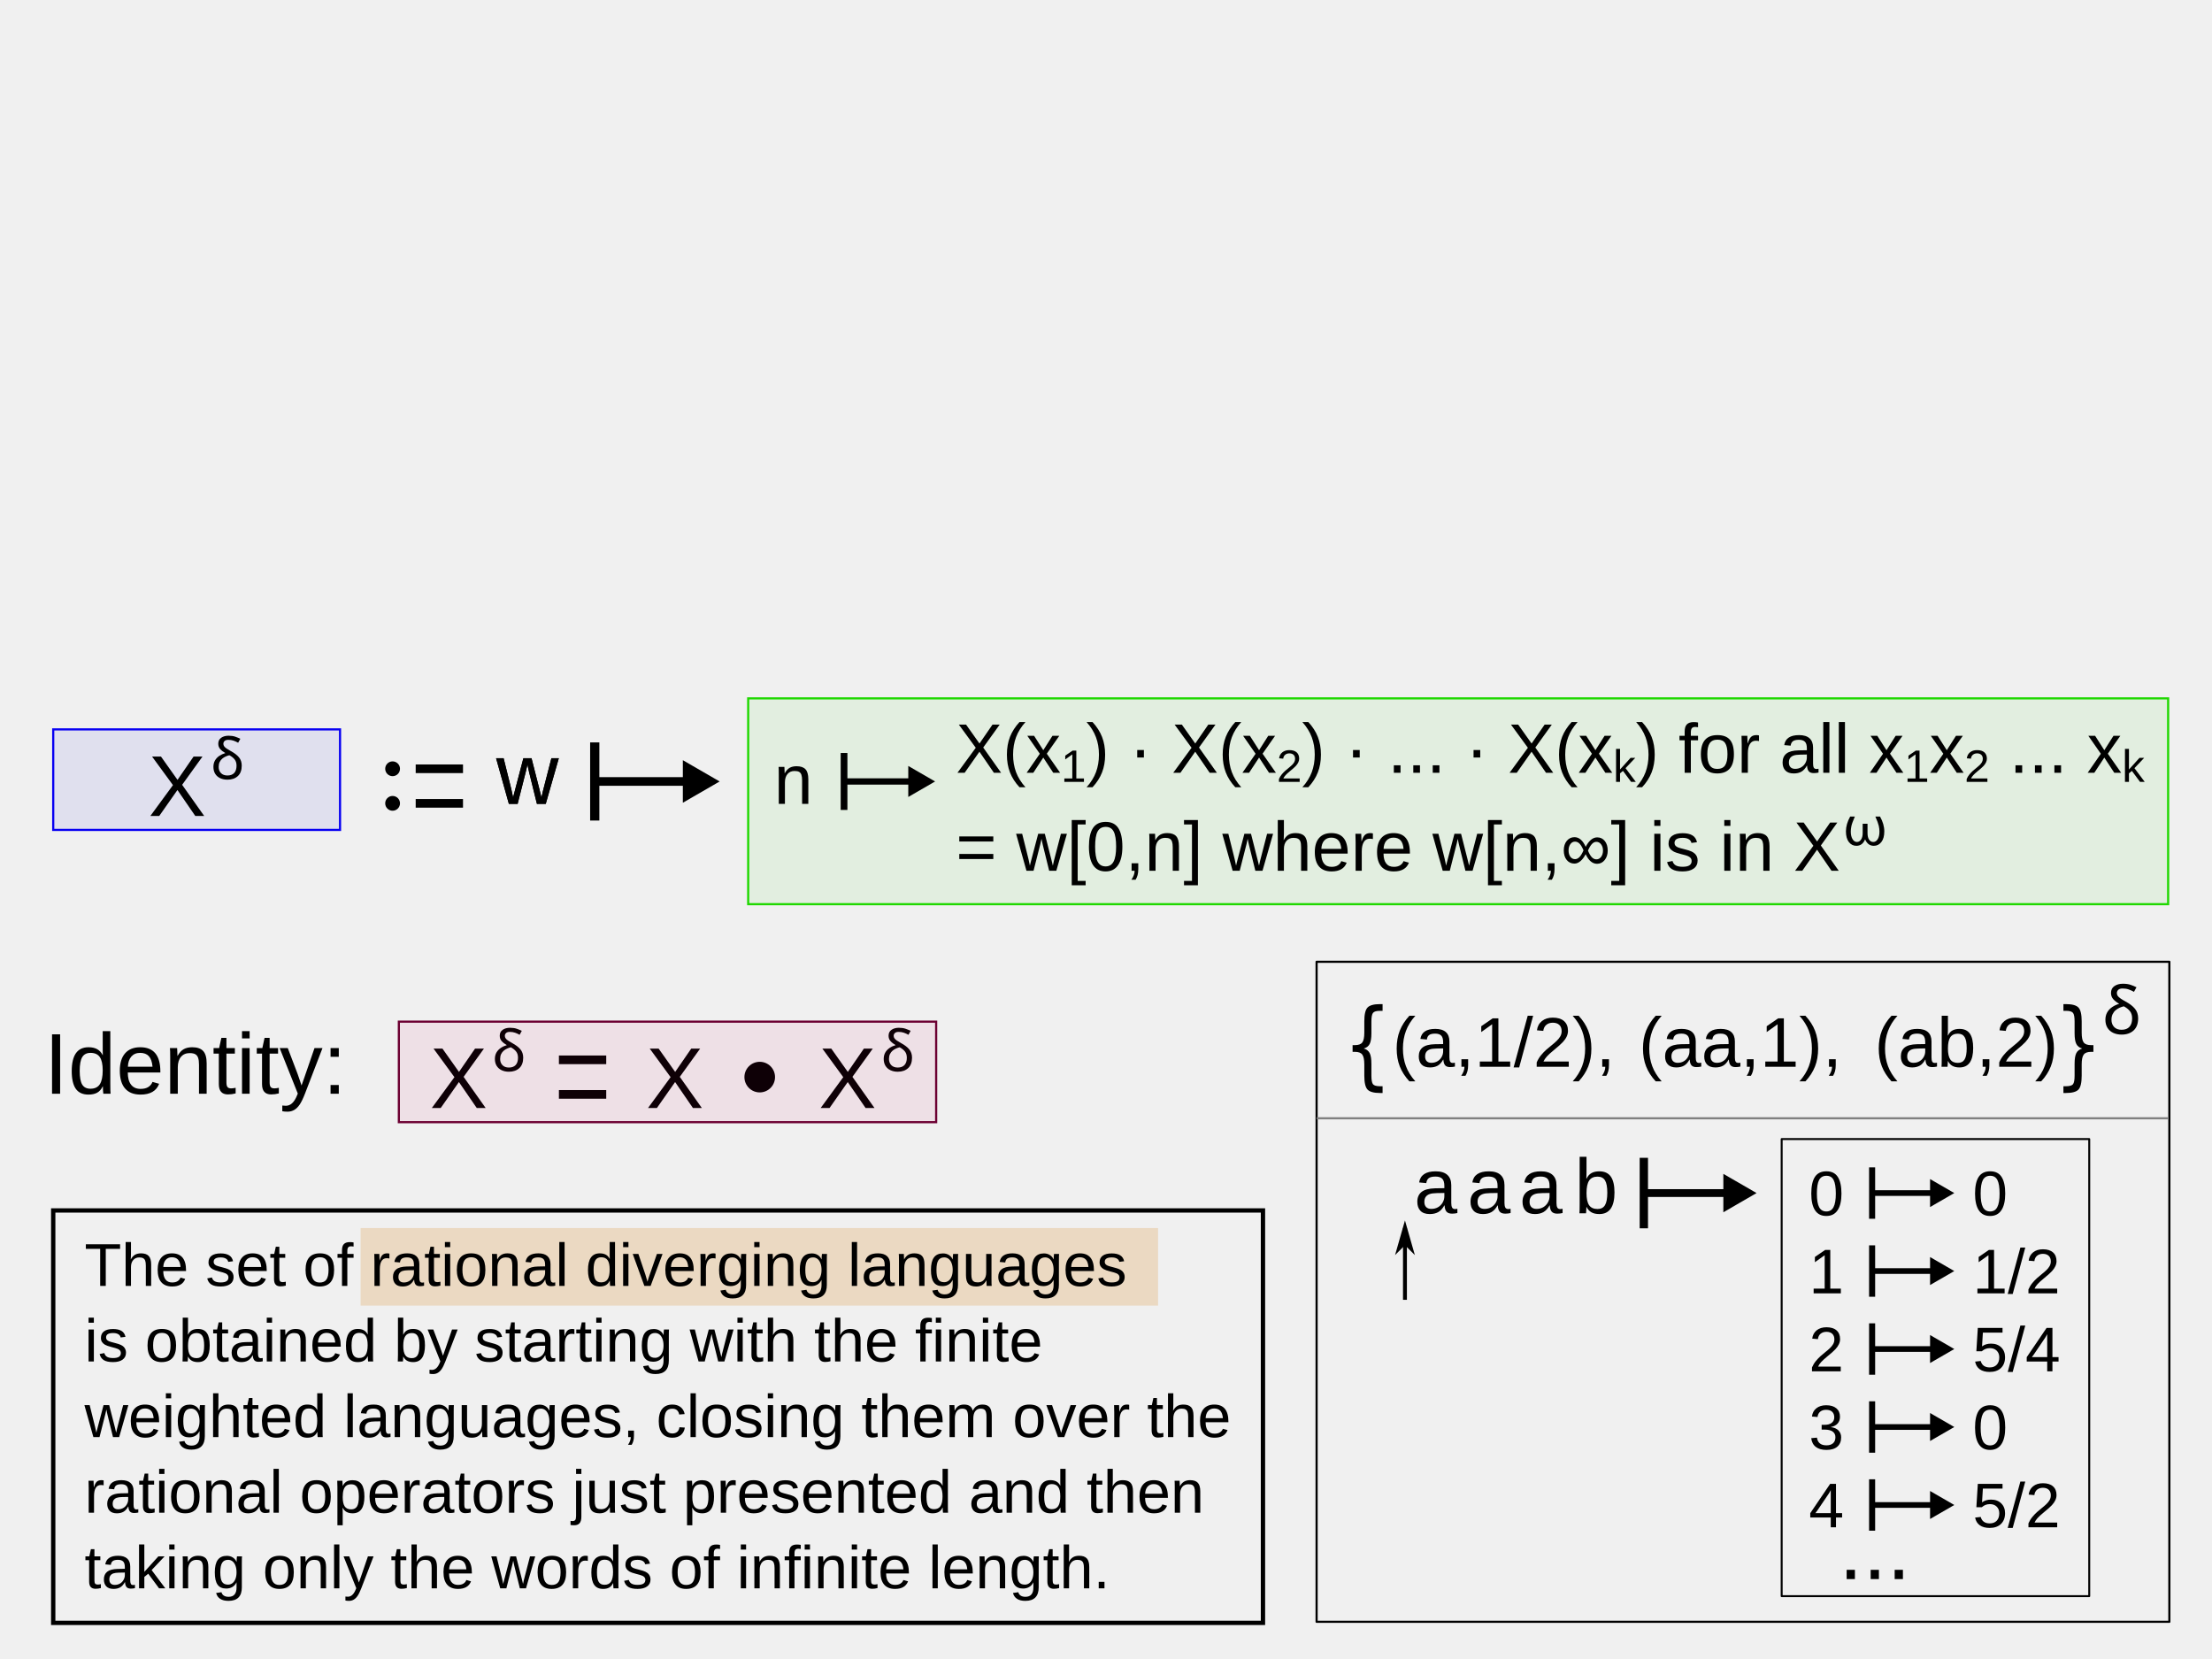
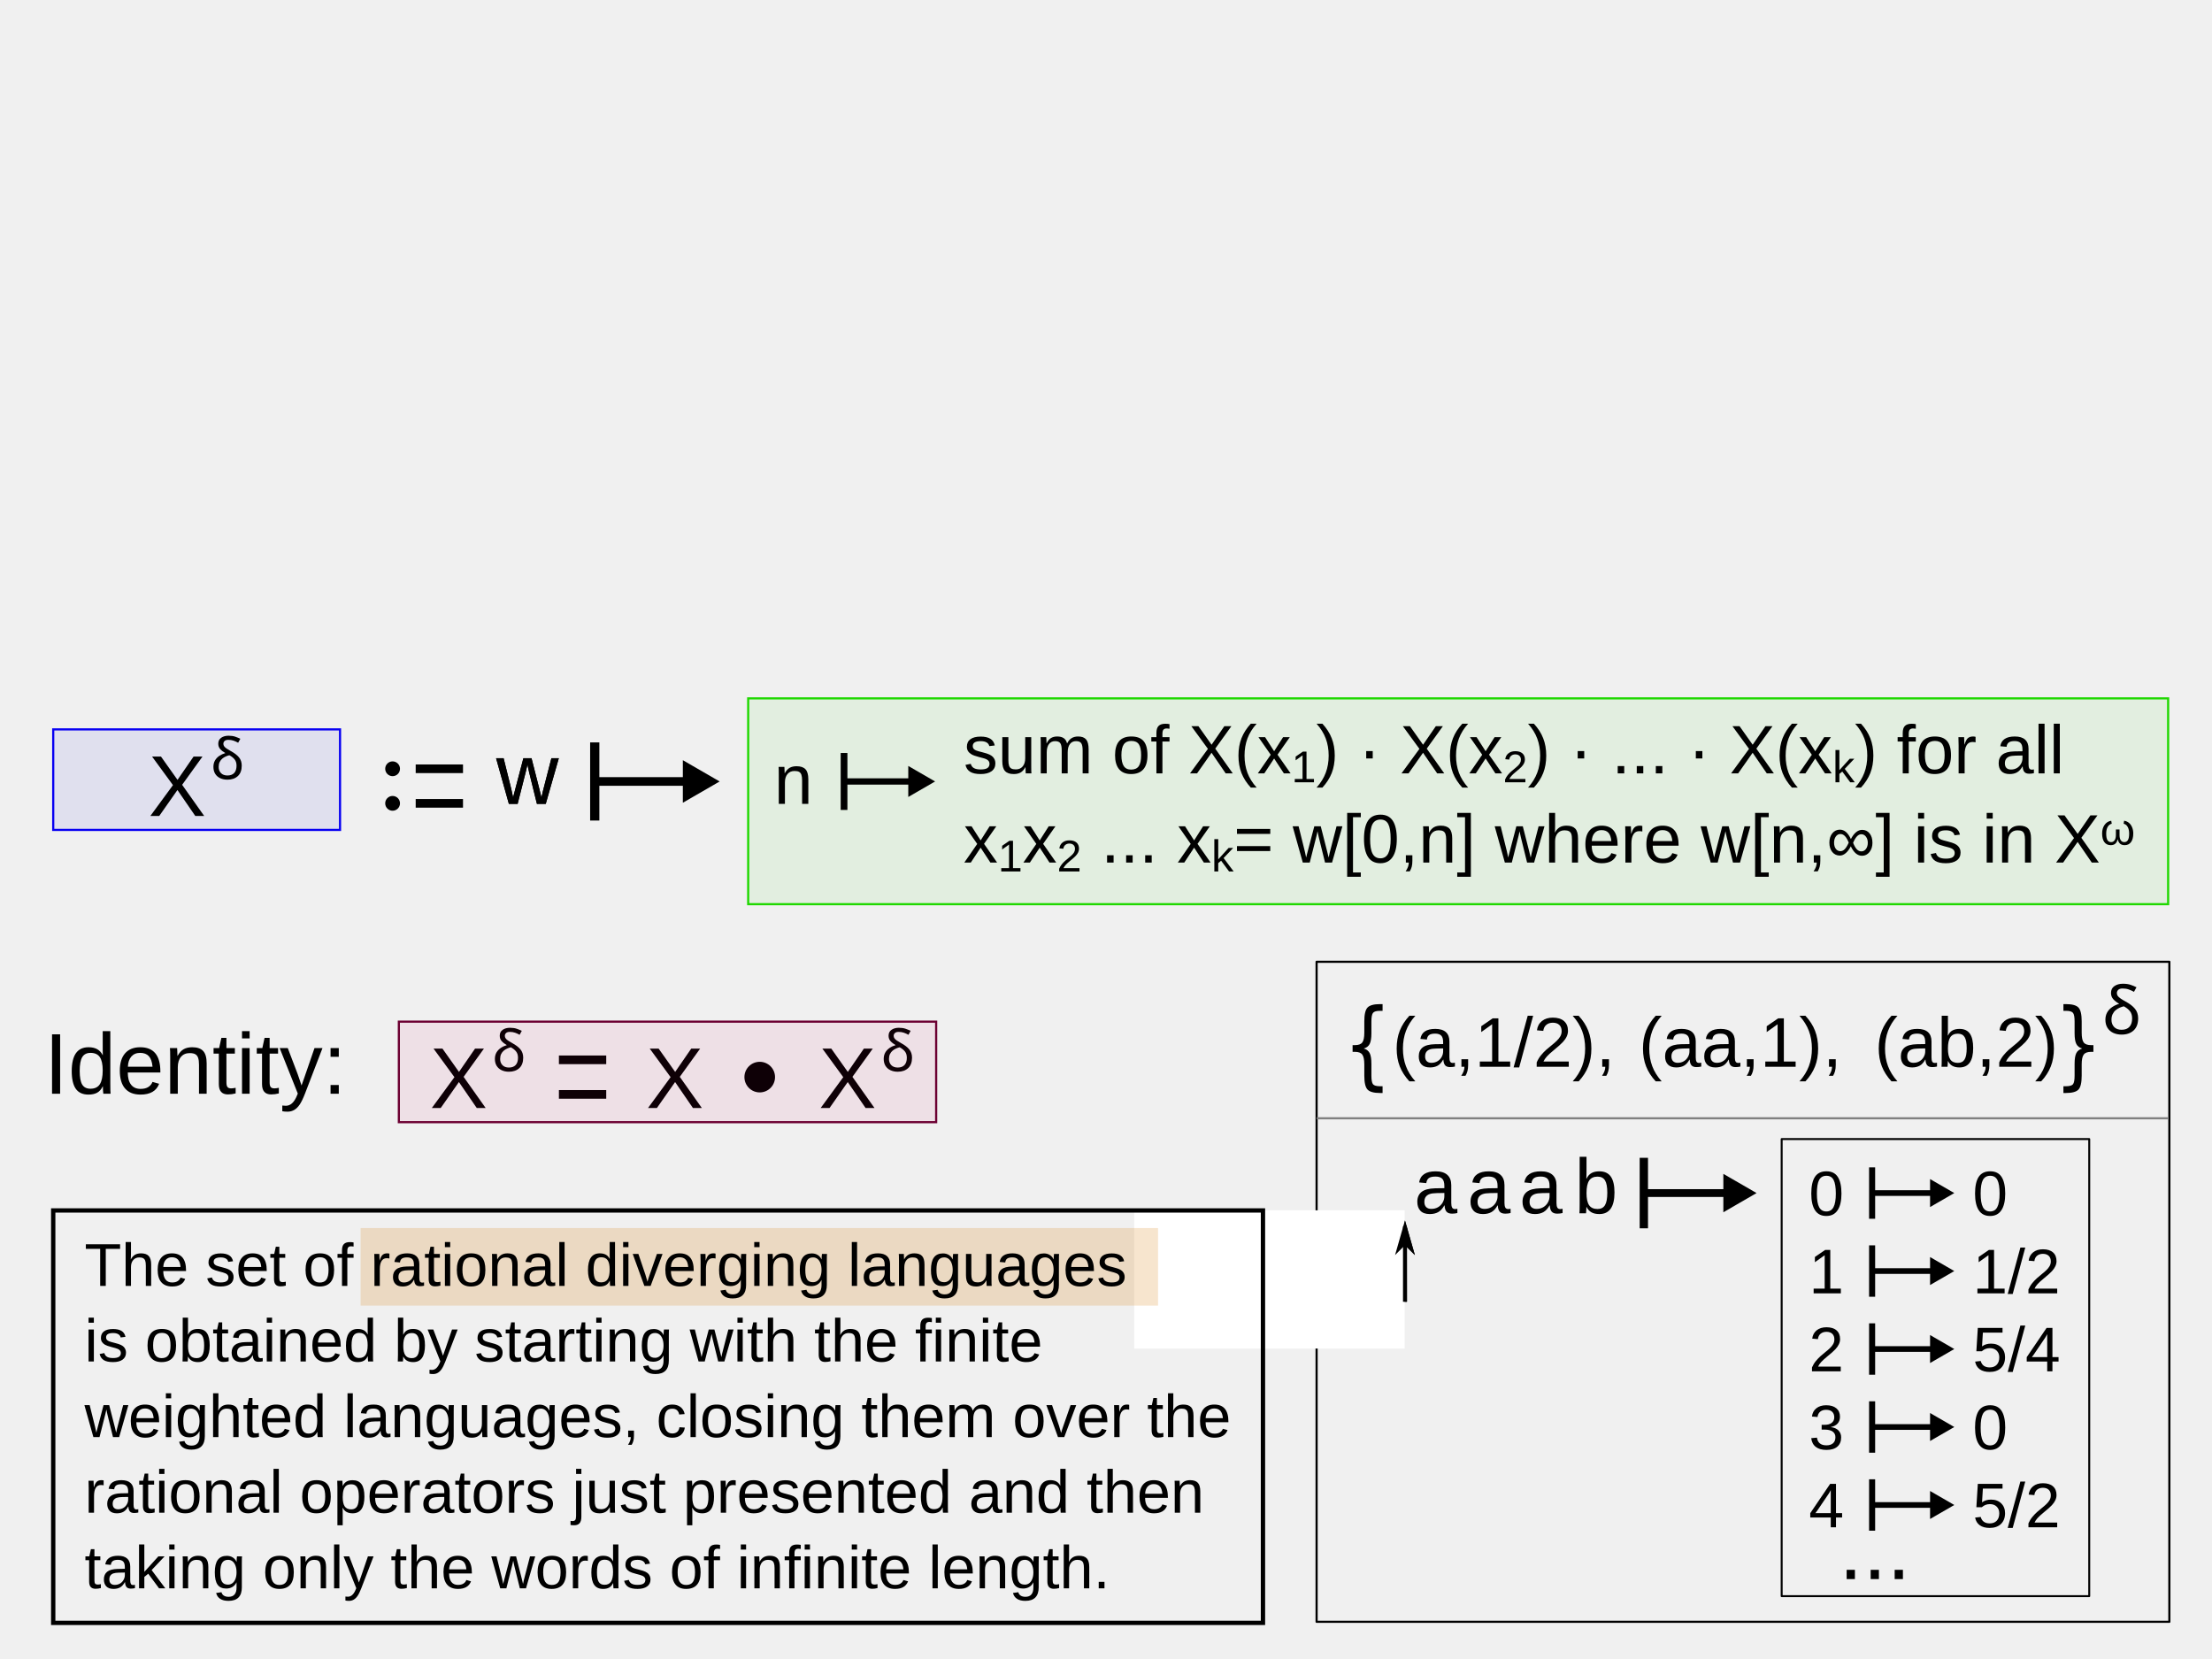
<svg xmlns="http://www.w3.org/2000/svg" height="768" width="1024" id="svg2" version="1.1">
  <defs id="defs26765">
    <marker orient="auto" refY="0.0" refX="0.0" id="Arrow1Mend" style="overflow:visible;">
      <path id="path6632" d="M 0.0,0.0 L 5.0,-5.0 L -12.5,0.0 L 5.0,5.0 L 0.0,0.0 z " style="fill-rule:evenodd;stroke:#000000;stroke-width:1.0pt;marker-start:none;" transform="scale(0.4) rotate(180) translate(10,0)" />
    </marker>
    <marker orient="auto" refY="0" refX="0" id="StopL" style="overflow:visible">
      <path id="path6008" d="M 0,5.65 0,-5.65" style="fill:none;stroke:#000000;stroke-width:1pt" transform="scale(0.8,0.8)" />
    </marker>
    <marker orient="auto" refY="0" refX="0" id="TriangleOutM" style="overflow:visible">
      <path id="path5984" d="m 5.77,0 -8.65,5 0,-10 8.65,5 z" style="fill-rule:evenodd;stroke:#000000;stroke-width:1pt;marker-start:none" transform="scale(0.4,0.4)" />
    </marker>
  </defs>
  <flowRoot xml:space="preserve" id="flowRoot5311" style="fill:black;stroke:none;stroke-opacity:1;stroke-width:1px;stroke-linejoin:miter;stroke-linecap:butt;fill-opacity:1;font-family:Arial;font-style:normal;font-weight:normal;font-size:40px;line-height:125%;letter-spacing:0px;word-spacing:0px;-inkscape-font-specification:Arial;font-stretch:normal;font-variant:normal;text-anchor:start;text-align:start;writing-mode:lr">
    <flowRegion id="flowRegion5313">
      <rect id="rect5315" width="1270.215" height="84.864" x="-125.926" y="570.898" />
    </flowRegion>
    <flowPara id="flowPara5317" />
  </flowRoot>
  <g id="diverging_rational_operations_definition_6">
    <rect style="fill:#0001d8;fill-opacity:0.067;stroke:#0800f2;stroke-opacity:1" id="rect15812" width="132.77" height="46.538" x="24.638" y="337.656" />
    <path style="fill:#000000;fill-opacity:1;stroke:none" id="path15814" d="m 251.169,325.889 a 3.422,3.422 0 1 1 -6.844,0 3.422,3.422 0 1 1 6.844,0 z" transform="translate(-66,30)" />
    <path transform="translate(-66,46)" d="m 251.169,325.889 a 3.422,3.422 0 1 1 -6.844,0 3.422,3.422 0 1 1 6.844,0 z" id="path15816" style="fill:#000000;fill-opacity:1;stroke:none" />
    <g transform="translate(6,64)" id="g15818">
      <path id="path15820" d="m 186.438,291.889 21.9,0" style="fill:none;stroke:#000000;stroke-width:4;stroke-linecap:butt;stroke-linejoin:miter;stroke-miterlimit:4;stroke-opacity:1;stroke-dasharray:none" />
      <path style="fill:none;stroke:#000000;stroke-width:4;stroke-linecap:butt;stroke-linejoin:miter;stroke-miterlimit:4;stroke-opacity:1;stroke-dasharray:none" d="m 186.438,307.889 21.9,0" id="path15822" />
    </g>
    <text xml:space="preserve" style="font-size:40px;font-style:normal;font-variant:normal;font-weight:normal;font-stretch:normal;text-align:start;line-height:125%;letter-spacing:0px;word-spacing:0px;writing-mode:lr-tb;text-anchor:start;fill:#000000;fill-opacity:1;stroke:none;font-family:Arial;-inkscape-font-specification:Arial" x="68.693" y="377.746" id="text15826">
      <tspan id="tspan15828" x="68.693" y="377.746">X</tspan>
    </text>
    <rect y="323.3" x="346.361" height="95.275" width="657.334" id="rect16050" style="fill:#1fd800;fill-opacity:0.067;stroke:#1fd800;stroke-opacity:1" />
-     <text xml:space="preserve" style="font-size:32.4px;font-style:normal;font-variant:normal;font-weight:normal;font-stretch:normal;text-align:start;line-height:140%;letter-spacing:0px;word-spacing:0px;writing-mode:lr-tb;text-anchor:start;fill:#000000;fill-opacity:1;stroke:none;font-family:Arial;-inkscape-font-specification:Arial" x="442.504" y="357.738" id="text16044">
-       <tspan id="tspan3596" x="442.504" y="357.738">X(x<tspan style="font-size:65.001%;baseline-shift:sub" id="tspan8614">1</tspan>) · X(x<tspan style="font-size:65.001%;baseline-shift:sub" id="tspan8616">2</tspan>) · ... · X(x<tspan style="font-size:65.001%;baseline-shift:sub" id="tspan8618">k</tspan>) for all x<tspan style="font-size:65.001%;baseline-shift:sub" id="tspan8608">1</tspan>x<tspan style="font-size:65.001%;baseline-shift:sub" id="tspan8610">2</tspan> ... x<tspan style="font-size:65.001%;baseline-shift:sub" id="tspan8612">k</tspan>
+     <text xml:space="preserve" style="font-size:31.755px;font-style:normal;font-variant:normal;font-weight:normal;font-stretch:normal;text-align:start;line-height:130%;letter-spacing:0px;word-spacing:0px;writing-mode:lr-tb;text-anchor:start;fill:#000000;fill-opacity:1;stroke:none;font-family:Arial;-inkscape-font-specification:Arial" x="446.054" y="358.019" id="text16044">
+       <tspan id="tspan3600" x="446.054" y="358.019">sum of X(x<tspan id="tspan3226" style="font-size:65%;baseline-shift:sub">1</tspan>) · X(x<tspan id="tspan3222" style="font-size:65%;baseline-shift:sub">2</tspan>) · ... · X(x<tspan id="tspan3218" style="font-size:65%;baseline-shift:sub">k</tspan>) for all</tspan>
+       <tspan x="446.054" y="399.301" id="tspan3131">x<tspan id="tspan3204" style="font-size:65.001%;baseline-shift:sub">1</tspan>x<tspan id="tspan3208" style="font-size:65.001%;baseline-shift:sub">2</tspan> ... x<tspan style="font-size:65.001%;font-style:normal;font-variant:normal;font-weight:normal;font-stretch:normal;text-align:start;line-height:130%;writing-mode:lr-tb;text-anchor:start;baseline-shift:sub;font-family:Arial;-inkscape-font-specification:Arial" id="tspan8612">k</tspan>= w[0,n] where w[n,∞] is in X<tspan id="tspan3214" style="font-size:65%;baseline-shift:super">ω</tspan>
      </tspan>
-       <tspan id="tspan3600" x="442.504" y="403.098">= w[0,n] where w[n,∞] is in X</tspan>
    </text>
-     <g transform="matrix(0.08862938,0,0,0.08862938,853.6394,357.0377)" id="g3606" style="font-size:12px;font-style:normal;font-weight:normal;fill:#000000;fill-opacity:1;stroke:#000000;stroke-width:1;stroke-linecap:square;stroke-linejoin:miter;stroke-miterlimit:10;stroke-opacity:1;stroke-dasharray:none;stroke-dashoffset:0;font-family:Dialog">
-       <g id="g3608">
-         <g id="g3610">
-           <path style="stroke:none" d="m 188.297,236.672 q 22.219,39.656 22.219,77.203 0,36.281 -15.398,55.898 -15.398,19.617 -39.305,19.617 -31.5,0 -45.562,-33.75 -13.922,33.75 -45.422,33.75 -24.188,0 -39.445,-19.758 Q 10.125,349.875 10.125,313.875 q 0,-37.547 22.078,-77.203 l 24.469,0 q -14.906,34.453 -18.07,49.992 -3.164,15.539 -3.164,28.055 0,24.328 9,39.516 9,15.188 23.203,15.188 12.938,0 21.445,-12.586 8.508,-12.586 8.508,-34.102 l 0,-48.656 25.312,0 0,48.656 q 0,22.359 8.156,34.523 8.156,12.164 21.797,12.164 14.203,0 23.273,-14.625 9.07,-14.625 9.07,-40.078 0,-13.781 -3.516,-29.672 -3.516,-15.891 -17.859,-48.375 l 24.469,0 z" id="path3612" />
-         </g>
-       </g>
-     </g>
    <text xml:space="preserve" style="font-size:32.4px;font-style:normal;font-variant:normal;font-weight:normal;font-stretch:normal;text-align:start;line-height:125%;letter-spacing:0px;word-spacing:0px;writing-mode:lr-tb;text-anchor:start;fill:#000000;fill-opacity:1;stroke:none;font-family:Arial;-inkscape-font-specification:Arial" x="358.273" y="372.147" id="text12226">
      <tspan x="358.273" y="372.147" id="tspan12228">n</tspan>
    </text>
    <text id="text12230" y="372.134" x="229.709" style="font-size:40px;font-style:normal;font-variant:normal;font-weight:normal;font-stretch:normal;text-align:start;line-height:125%;letter-spacing:0px;word-spacing:0px;writing-mode:lr-tb;text-anchor:start;fill:#000000;fill-opacity:1;stroke:none;font-family:Arial;-inkscape-font-specification:Arial" xml:space="preserve">
      <tspan y="372.134" x="229.709" id="tspan12232">w</tspan>
    </text>
    <path id="path12234" d="m 275.327,361.763 46.457,0" style="fill:none;stroke:#000000;stroke-width:4;stroke-linecap:butt;stroke-linejoin:miter;stroke-miterlimit:4;stroke-opacity:1;stroke-dasharray:none;marker-start:url(#StopL);marker-end:url(#TriangleOutM)" />
    <text xml:space="preserve" style="font-size:40px;font-style:normal;font-variant:normal;font-weight:normal;font-stretch:normal;text-align:start;line-height:125%;letter-spacing:0px;word-spacing:0px;writing-mode:lr-tb;text-anchor:start;fill:#000000;fill-opacity:1;stroke:none;font-family:Arial;-inkscape-font-specification:Arial" x="229.709" y="372.134" id="text12236">
      <tspan id="tspan12238" x="229.709" y="372.134">w</tspan>
    </text>
    <path style="fill:none;stroke:#000000;stroke-width:2.916;stroke-linecap:butt;stroke-linejoin:miter;stroke-miterlimit:4;stroke-opacity:1;stroke-dasharray:none;marker-start:url(#StopL);marker-end:url(#TriangleOutM)" d="m 390.737,361.763 33.867,0" id="path12242" />
    <text id="punch_line_s_operator" y="360.669" x="97.374" style="font-size:26.419px;font-style:normal;font-variant:normal;font-weight:normal;font-stretch:normal;text-align:start;line-height:125%;letter-spacing:0px;word-spacing:0px;writing-mode:lr-tb;text-anchor:start;fill:#000000;fill-opacity:1;stroke:none;font-family:Bangla MN;-inkscape-font-specification:Bangla MN" xml:space="preserve" class="punch_line_bottom_set">
      <tspan y="360.669" x="97.374" id="tspan16399">δ</tspan>
    </text>
  </g>
  <text xml:space="preserve" style="font-size:36.1px;font-style:normal;font-variant:normal;font-weight:normal;font-stretch:normal;text-align:start;line-height:125%;letter-spacing:0px;word-spacing:0px;writing-mode:lr-tb;text-anchor:start;fill:#000000;fill-opacity:1;stroke:none;font-family:Arial;-inkscape-font-specification:Arial" x="703.288" y="561.663" id="diverging_rational_operations_example_letter_3">
    <tspan id="tspan5727" x="703.288" y="561.663">a</tspan>
  </text>
  <text xml:space="preserve" style="font-size:36.1px;font-style:normal;font-variant:normal;font-weight:normal;font-stretch:normal;text-align:start;line-height:125%;letter-spacing:0px;word-spacing:0px;writing-mode:lr-tb;text-anchor:start;fill:#000000;fill-opacity:1;stroke:none;font-family:Arial;-inkscape-font-specification:Arial" x="654.586" y="561.663" id="diverging_rational_operations_example_letter_1">
    <tspan id="tspan5719" x="654.586" y="561.663">a</tspan>
  </text>
  <text xml:space="preserve" style="font-size:36.1px;font-style:normal;font-variant:normal;font-weight:normal;font-stretch:normal;text-align:start;line-height:125%;letter-spacing:0px;word-spacing:0px;writing-mode:lr-tb;text-anchor:start;fill:#000000;fill-opacity:1;stroke:none;font-family:Arial;-inkscape-font-specification:Arial" x="679.215" y="561.663" id="diverging_rational_operations_example_letter_2">
    <tspan id="tspan5723" x="679.215" y="561.663">a</tspan>
  </text>
  <text xml:space="preserve" style="font-size:36.1px;font-style:normal;font-variant:normal;font-weight:normal;font-stretch:normal;text-align:start;line-height:125%;letter-spacing:0px;word-spacing:0px;writing-mode:lr-tb;text-anchor:start;fill:#000000;fill-opacity:1;stroke:none;font-family:Arial;-inkscape-font-specification:Arial" x="728.833" y="561.663" id="diverging_rational_operations_example_letter_4">
    <tspan id="tspan5731" x="728.833" y="561.663">b</tspan>
  </text>
  <path id="diverging_rational_operations_example_letter_mapsto" d="m 760.983,552.303 41.928,0" style="fill:none;stroke:#000000;stroke-width:3.61;stroke-linecap:butt;stroke-linejoin:miter;stroke-miterlimit:4;stroke-opacity:1;stroke-dasharray:none;marker-start:url(#StopL);marker-end:url(#TriangleOutM)" />
-   <path style="fill:none;stroke:#000000;stroke-width:1.805;stroke-linecap:butt;stroke-linejoin:miter;stroke-miterlimit:4;stroke-opacity:1;stroke-dasharray:none;marker-end:url(#Arrow1Mend)" d="m 650.397,601.724 0,-33.193" id="diverging_rational_operations_example_letter_pointer" />
  <g id="diverging_rational_operations_example_output_0_mapsto">
    <text id="text7088" y="562.633" x="837.357" style="font-size:29.241px;font-style:normal;font-variant:normal;font-weight:normal;font-stretch:normal;text-align:start;line-height:125%;letter-spacing:0px;word-spacing:0px;writing-mode:lr-tb;text-anchor:start;fill:#000000;fill-opacity:1;stroke:none;font-family:Arial;-inkscape-font-specification:Arial" xml:space="preserve">
      <tspan id="tspan7090" y="562.633" x="837.357">0</tspan>
    </text>
    <path id="path7092" d="m 866.656,552.303 30.565,0" style="fill:none;stroke:#000000;stroke-width:2.632;stroke-linecap:butt;stroke-linejoin:miter;stroke-miterlimit:4;stroke-opacity:1;stroke-dasharray:none;marker-start:url(#StopL);marker-end:url(#TriangleOutM)" />
  </g>
  <rect style="fill:none;stroke:#000000;stroke-width:0.902;stroke-linecap:butt;stroke-linejoin:round;stroke-miterlimit:4;stroke-opacity:1;stroke-dasharray:none;stroke-dashoffset:0" id="diverging_rational_operations_example_output_box" width="142.38" height="211.591" x="824.787" y="527.31" />
  <text id="diverging_rational_operations_example_output_0_mapsto_0" y="562.633" x="913.167" style="font-size:29.241px;font-style:normal;font-variant:normal;font-weight:normal;font-stretch:normal;text-align:start;line-height:125%;letter-spacing:0px;word-spacing:0px;writing-mode:lr-tb;text-anchor:start;fill:#000000;fill-opacity:1;stroke:none;font-family:Arial;-inkscape-font-specification:Arial" xml:space="preserve">
    <tspan id="tspan7104" y="562.633" x="913.167">0</tspan>
  </text>
  <g id="diverging_rational_operations_example_output_1_mapsto">
    <text xml:space="preserve" style="font-size:29.241px;font-style:normal;font-variant:normal;font-weight:normal;font-stretch:normal;text-align:start;line-height:125%;letter-spacing:0px;word-spacing:0px;writing-mode:lr-tb;text-anchor:start;fill:#000000;fill-opacity:1;stroke:none;font-family:Arial;-inkscape-font-specification:Arial" x="837.357" y="598.733" id="text7106">
      <tspan x="837.357" y="598.733" id="tspan7108">1</tspan>
    </text>
    <path style="fill:none;stroke:#000000;stroke-width:2.632;stroke-linecap:butt;stroke-linejoin:miter;stroke-miterlimit:4;stroke-opacity:1;stroke-dasharray:none;marker-start:url(#StopL);marker-end:url(#TriangleOutM)" d="m 866.656,588.403 30.565,0" id="path7110" />
  </g>
  <text xml:space="preserve" style="font-size:29.241px;font-style:normal;font-variant:normal;font-weight:normal;font-stretch:normal;text-align:start;line-height:125%;letter-spacing:0px;word-spacing:0px;writing-mode:lr-tb;text-anchor:start;fill:#000000;fill-opacity:1;stroke:none;font-family:Arial;-inkscape-font-specification:Arial" x="913.167" y="598.733" id="diverging_rational_operations_example_output_1_mapsto_1_2">
    <tspan x="913.167" y="598.733" id="tspan7114">1/2</tspan>
  </text>
  <g id="diverging_rational_operations_example_output_2_mapsto">
    <text id="text7116" y="634.833" x="837.357" style="font-size:29.241px;font-style:normal;font-variant:normal;font-weight:normal;font-stretch:normal;text-align:start;line-height:125%;letter-spacing:0px;word-spacing:0px;writing-mode:lr-tb;text-anchor:start;fill:#000000;fill-opacity:1;stroke:none;font-family:Arial;-inkscape-font-specification:Arial" xml:space="preserve">
      <tspan id="tspan7118" y="634.833" x="837.357">2</tspan>
    </text>
    <path id="path7120" d="m 866.656,624.503 30.565,0" style="fill:none;stroke:#000000;stroke-width:2.632;stroke-linecap:butt;stroke-linejoin:miter;stroke-miterlimit:4;stroke-opacity:1;stroke-dasharray:none;marker-start:url(#StopL);marker-end:url(#TriangleOutM)" />
  </g>
  <text id="diverging_rational_operations_example_output_2_mapsto_5_4" y="634.833" x="913.167" style="font-size:29.241px;font-style:normal;font-variant:normal;font-weight:normal;font-stretch:normal;text-align:start;line-height:125%;letter-spacing:0px;word-spacing:0px;writing-mode:lr-tb;text-anchor:start;fill:#000000;fill-opacity:1;stroke:none;font-family:Arial;-inkscape-font-specification:Arial" xml:space="preserve">
    <tspan id="tspan7124" y="634.833" x="913.167">5/4</tspan>
  </text>
  <g id="diverging_rational_operations_example_output_3_mapsto">
    <text xml:space="preserve" style="font-size:29.241px;font-style:normal;font-variant:normal;font-weight:normal;font-stretch:normal;text-align:start;line-height:125%;letter-spacing:0px;word-spacing:0px;writing-mode:lr-tb;text-anchor:start;fill:#000000;fill-opacity:1;stroke:none;font-family:Arial;-inkscape-font-specification:Arial" x="837.357" y="670.933" id="text7126">
      <tspan x="837.357" y="670.933" id="tspan7128">3</tspan>
    </text>
    <path style="fill:none;stroke:#000000;stroke-width:2.632;stroke-linecap:butt;stroke-linejoin:miter;stroke-miterlimit:4;stroke-opacity:1;stroke-dasharray:none;marker-start:url(#StopL);marker-end:url(#TriangleOutM)" d="m 866.656,660.603 30.565,0" id="path7130" />
  </g>
  <text xml:space="preserve" style="font-size:29.241px;font-style:normal;font-variant:normal;font-weight:normal;font-stretch:normal;text-align:start;line-height:125%;letter-spacing:0px;word-spacing:0px;writing-mode:lr-tb;text-anchor:start;fill:#000000;fill-opacity:1;stroke:none;font-family:Arial;-inkscape-font-specification:Arial" x="913.167" y="670.933" id="diverging_rational_operations_example_output_3_mapsto_0">
    <tspan x="913.167" y="670.933" id="tspan7134">0</tspan>
  </text>
  <g id="diverging_rational_operations_example_output_4_mapsto">
    <text id="text7136" y="707.033" x="837.357" style="font-size:29.241px;font-style:normal;font-variant:normal;font-weight:normal;font-stretch:normal;text-align:start;line-height:125%;letter-spacing:0px;word-spacing:0px;writing-mode:lr-tb;text-anchor:start;fill:#000000;fill-opacity:1;stroke:none;font-family:Arial;-inkscape-font-specification:Arial" xml:space="preserve">
      <tspan id="tspan7138" y="707.033" x="837.357">4</tspan>
    </text>
    <path id="path7140" d="m 866.656,696.703 30.565,0" style="fill:none;stroke:#000000;stroke-width:2.632;stroke-linecap:butt;stroke-linejoin:miter;stroke-miterlimit:4;stroke-opacity:1;stroke-dasharray:none;marker-start:url(#StopL);marker-end:url(#TriangleOutM)" />
  </g>
  <text id="diverging_rational_operations_example_output_4_mapsto_5_2" y="707.033" x="913.167" style="font-size:29.241px;font-style:normal;font-variant:normal;font-weight:normal;font-stretch:normal;text-align:start;line-height:125%;letter-spacing:0px;word-spacing:0px;writing-mode:lr-tb;text-anchor:start;fill:#000000;fill-opacity:1;stroke:none;font-family:Arial;-inkscape-font-specification:Arial" xml:space="preserve">
    <tspan id="tspan7144" y="707.033" x="913.167">5/2</tspan>
  </text>
  <text xml:space="preserve" style="font-size:32.58px;font-style:normal;font-variant:normal;font-weight:normal;font-stretch:normal;text-align:start;line-height:125%;letter-spacing:0px;word-spacing:0px;writing-mode:lr-tb;text-anchor:start;fill:#000000;fill-opacity:1;stroke:none;font-family:Arial;-inkscape-font-specification:Arial" x="644.549" y="493.839" id="diverging_rational_operations_example_input_1">
    <tspan id="tspan5687" x="644.549" y="493.839">(a,1/2),</tspan>
  </text>
  <text id="diverging_rational_operations_example_input_2" y="493.839" x="758.58" style="font-size:32.58px;font-style:normal;font-variant:normal;font-weight:normal;font-stretch:normal;text-align:start;line-height:125%;letter-spacing:0px;word-spacing:0px;writing-mode:lr-tb;text-anchor:start;fill:#000000;fill-opacity:1;stroke:none;font-family:Arial;-inkscape-font-specification:Arial" xml:space="preserve">
    <tspan y="493.839" x="758.58" id="tspan5691">(aa,1),</tspan>
  </text>
  <text xml:space="preserve" style="font-size:32.58px;font-style:normal;font-variant:normal;font-weight:normal;font-stretch:normal;text-align:start;line-height:125%;letter-spacing:0px;word-spacing:0px;writing-mode:lr-tb;text-anchor:start;fill:#000000;fill-opacity:1;stroke:none;font-family:Arial;-inkscape-font-specification:Arial" x="867.724" y="493.839" id="diverging_rational_operations_example_input_3">
    <tspan id="tspan5695" x="867.724" y="493.839">(ab,2)</tspan>
  </text>
-   <g id="diverging_rational_language_definition">
-     <rect y="568.499" x="166.929" height="35.907" width="369.171" id="rect5329" style="fill:#d87a00;fill-opacity:0.192;stroke:none" />
-     <text id="text5305" y="595.272" x="39.122" style="font-size:28px;font-style:normal;font-variant:normal;font-weight:normal;font-stretch:normal;text-align:start;line-height:125%;letter-spacing:0px;word-spacing:0px;writing-mode:lr-tb;text-anchor:start;fill:#000000;fill-opacity:1;stroke:none;font-family:Arial;-inkscape-font-specification:Arial" xml:space="preserve">
-       <tspan id="tspan5327" y="595.272" x="39.122">The set of rational diverging languages</tspan>
-       <tspan y="630.272" x="39.122" id="tspan7930">is obtained by starting with the finite</tspan>
-       <tspan y="665.272" x="39.122" id="tspan7932">weighted languages, closing them over the</tspan>
-       <tspan y="700.272" x="39.122" id="tspan8458">rational operators just presented and then</tspan>
-       <tspan y="735.272" x="39.122" id="tspan8460">taking only the words of infinite length.</tspan>
-       <tspan y="770.272" x="39.122" id="tspan7926" />
-     </text>
-     <rect y="560.352" x="24.638" height="190.919" width="560.029" id="rect6384" style="fill:none;stroke:#000000;stroke-width:2;stroke-miterlimit:4;stroke-opacity:1;stroke-dasharray:none" />
-   </g>
  <g id="diverging_rational_operations_identity">
    <g transform="translate(-40,19.29617)" id="g7305">
      <text xml:space="preserve" style="font-size:40px;font-style:normal;font-variant:normal;font-weight:normal;font-stretch:normal;text-align:start;line-height:125%;letter-spacing:0px;word-spacing:0px;writing-mode:lr-tb;text-anchor:start;fill:#000000;fill-opacity:1;stroke:none;font-family:Arial;-inkscape-font-specification:Arial" x="238.994" y="493.645" id="text7254">
        <tspan id="tspan7256" x="238.994" y="493.645">X</tspan>
      </text>
      <text id="text7258" y="476.569" x="267.675" style="font-size:26.419px;font-style:normal;font-variant:normal;font-weight:normal;font-stretch:normal;text-align:start;line-height:125%;letter-spacing:0px;word-spacing:0px;writing-mode:lr-tb;text-anchor:start;fill:#000000;fill-opacity:1;stroke:none;font-family:Bangla MN;-inkscape-font-specification:Bangla MN" xml:space="preserve" class="punch_line_bottom_set">
        <tspan y="476.569" x="267.675" id="tspan7260">δ</tspan>
      </text>
      <text id="text7262" y="493.645" x="339.072" style="font-size:40px;font-style:normal;font-variant:normal;font-weight:normal;font-stretch:normal;text-align:start;line-height:125%;letter-spacing:0px;word-spacing:0px;writing-mode:lr-tb;text-anchor:start;fill:#000000;fill-opacity:1;stroke:none;font-family:Arial;-inkscape-font-specification:Arial" xml:space="preserve">
        <tspan y="493.645" x="339.072" id="tspan7264">X</tspan>
      </text>
      <path transform="matrix(1.331,0,0,1.331,267.3865,-135.1556)" d="m 98.722,461.671 c 0,2.94 -2.383,5.323 -5.323,5.323 -2.94,0 -5.323,-2.383 -5.323,-5.323 0,-2.94 2.383,-5.323 5.323,-5.323 2.94,0 5.323,2.383 5.323,5.323 z" id="path7268" style="fill:#000000;fill-opacity:1;stroke:none" />
      <g transform="translate(112.3015,179.4401)" id="g7270">
        <path id="path7272" d="m 186.438,291.889 21.9,0" style="fill:none;stroke:#000000;stroke-width:4;stroke-linecap:butt;stroke-linejoin:miter;stroke-miterlimit:4;stroke-opacity:1;stroke-dasharray:none" />
        <path style="fill:none;stroke:#000000;stroke-width:4;stroke-linecap:butt;stroke-linejoin:miter;stroke-miterlimit:4;stroke-opacity:1;stroke-dasharray:none" d="m 186.438,307.889 21.9,0" id="path7274" />
      </g>
      <text id="text7276" y="493.645" x="418.994" style="font-size:40px;font-style:normal;font-variant:normal;font-weight:normal;font-stretch:normal;text-align:start;line-height:125%;letter-spacing:0px;word-spacing:0px;writing-mode:lr-tb;text-anchor:start;fill:#000000;fill-opacity:1;stroke:none;font-family:Arial;-inkscape-font-specification:Arial" xml:space="preserve">
        <tspan y="493.645" x="418.994" id="tspan7278">X</tspan>
      </text>
      <text class="punch_line_bottom_set" xml:space="preserve" style="font-size:26.419px;font-style:normal;font-variant:normal;font-weight:normal;font-stretch:normal;text-align:start;line-height:125%;letter-spacing:0px;word-spacing:0px;writing-mode:lr-tb;text-anchor:start;fill:#000000;fill-opacity:1;stroke:none;font-family:Bangla MN;-inkscape-font-specification:Bangla MN" x="447.675" y="476.569" id="text7280">
        <tspan id="tspan7282" x="447.675" y="476.569">δ</tspan>
      </text>
      <rect style="fill:#d80064;fill-opacity:0.067;stroke:#6c0032;stroke-width:1;stroke-miterlimit:4;stroke-opacity:1;stroke-dasharray:none" id="rect7286" width="248.736" height="46.538" x="224.638" y="453.656" />
    </g>
    <text id="text7301" y="506.329" x="20.407" style="font-size:40px;font-style:normal;font-variant:normal;font-weight:normal;font-stretch:normal;text-align:start;line-height:125%;letter-spacing:0px;word-spacing:0px;writing-mode:lr-tb;text-anchor:start;fill:#000000;fill-opacity:1;stroke:none;font-family:Arial;-inkscape-font-specification:Arial" xml:space="preserve">
      <tspan y="506.329" x="20.407" id="tspan7303">Identity:</tspan>
    </text>
  </g>
  <g id="diverging_rational_operations_example_input_frame">
    <path d="m 640.035,502.848 0,3.135 -1.123,0 c -2.912,0 -4.865,-0.537 -5.859,-1.611 -0.982,-1.074 -1.474,-3.215 -1.474,-6.423 l 0,-5.204 c 0,-2.192 -0.316,-3.709 -0.947,-4.551 -0.62,-0.842 -1.748,-1.263 -3.386,-1.263 l -1.088,0 0,-3.114 1.088,0 c 1.649,0 2.783,-0.414 3.403,-1.241 0.62,-0.827 0.93,-2.33 0.93,-4.507 l 0,-5.226 c 0,-3.208 0.491,-5.342 1.474,-6.401 0.994,-1.074 2.947,-1.611 5.859,-1.611 l 1.123,0 0,3.114 -1.228,0 c -1.637,0 -2.707,0.319 -3.21,0.958 -0.491,0.624 -0.737,1.967 -0.737,4.028 l 0,5.4 c 0,2.279 -0.269,3.934 -0.807,4.964 -0.526,1.031 -1.433,1.727 -2.719,2.09 1.298,0.392 2.21,1.103 2.737,2.134 0.526,1.031 0.789,2.678 0.789,4.943 l 0,5.4 c 0,2.076 0.246,3.426 0.737,4.05 0.503,0.624 1.573,0.936 3.21,0.936 l 1.228,0 z" id="path16040" style="font-size:12px;font-weight:normal;fill:#000000;fill-opacity:1;stroke:none;marker-end:none;font-family:Bitstream Vera Sans Mono" class="punch_line_bottom_set punch_line_non_focus" />
    <path class="punch_line_bottom_set punch_line_non_focus" style="font-size:12px;font-weight:normal;fill:#000000;fill-opacity:1;stroke:none;marker-end:none;font-family:Bitstream Vera Sans Mono" id="path5701" d="m 955.219,502.848 0,3.135 1.123,0 c 2.912,0 4.865,-0.537 5.859,-1.611 0.982,-1.074 1.474,-3.215 1.474,-6.423 l 0,-5.204 c 0,-2.192 0.316,-3.709 0.947,-4.551 0.62,-0.842 1.748,-1.263 3.386,-1.263 l 1.088,0 0,-3.114 -1.088,0 c -1.649,0 -2.783,-0.414 -3.403,-1.241 -0.62,-0.827 -0.93,-2.33 -0.93,-4.507 l 0,-5.226 c 0,-3.208 -0.491,-5.342 -1.474,-6.401 -0.994,-1.074 -2.947,-1.611 -5.859,-1.611 l -1.123,0 0,3.114 1.228,0 c 1.637,0 2.707,0.319 3.21,0.958 0.491,0.624 0.737,1.967 0.737,4.028 l 0,5.4 c 0,2.279 0.269,3.934 0.807,4.964 0.526,1.031 1.433,1.727 2.719,2.09 -1.298,0.392 -2.21,1.103 -2.737,2.134 -0.526,1.031 -0.789,2.678 -0.789,4.943 l 0,5.4 c 0,2.076 -0.246,3.426 -0.737,4.05 -0.503,0.624 -1.573,0.936 -3.21,0.936 l -1.228,0 z" />
    <text class="punch_line_bottom_set" xml:space="preserve" style="font-size:30.583px;font-style:normal;font-variant:normal;font-weight:bold;font-stretch:normal;text-align:start;line-height:125%;letter-spacing:0px;word-spacing:0px;writing-mode:lr;text-anchor:start;fill:#000000;fill-opacity:1;stroke:none;font-family:Bangla MN;-inkscape-font-specification:Bangla MN Bold" x="972.995" y="478.636" id="text7335">
      <tspan id="tspan7337" x="972.995" y="478.636" style="font-weight:normal;-inkscape-font-specification:Bangla MN">δ</tspan>
    </text>
  </g>
  <g id="diverging_rational_operations_example_box">
    <rect style="fill:none;stroke:#000000;stroke-width:1;stroke-linecap:butt;stroke-linejoin:round;stroke-miterlimit:4;stroke-opacity:1;stroke-dasharray:none;stroke-dashoffset:0" id="rect7354" width="394.762" height="305.532" x="609.495" y="445.239" />
    <path id="path7339" d="m 609.526,517.684 394.273,0" style="fill:none;stroke:#808080;stroke-width:1px;stroke-linecap:butt;stroke-linejoin:miter;stroke-opacity:1" />
  </g>
  <text xml:space="preserve" style="font-size:40px;font-style:normal;font-variant:normal;font-weight:normal;font-stretch:normal;text-align:center;line-height:125%;letter-spacing:0px;word-spacing:0px;writing-mode:lr-tb;text-anchor:middle;fill:#000000;fill-opacity:1;stroke:none;font-family:Arial;-inkscape-font-specification:Arial" x="884.559" y="731" id="diverging_rational_operations_example_output_dots">
    <tspan id="tspan7343" x="884.559" y="731">...</tspan>
  </text>
+   <path style="fill:none;stroke:#000000;stroke-width:1.805;stroke-linecap:butt;stroke-linejoin:miter;stroke-miterlimit:4;stroke-opacity:1;stroke-dasharray:none;marker-end:url(#Arrow1Mend)" d="m 530.397,601.724 120.052,0 -0.051,-33.193" id="diverging_rational_operations_example_letter_pointer" />
+   <rect style="fill:#ffffff;fill-opacity:1;stroke:none" id="diverging_rational_operations_example_letter_pointer_cover" width="125.158" height="63.993" x="525.082" y="560.287" />
+   <path id="diverging_rational_operations_example_letter_pointer_left" d="m 650.397,601.724 0,-33.193" style="fill:none;stroke:#000000;stroke-width:1.805;stroke-linecap:square;stroke-linejoin:miter;stroke-miterlimit:4;stroke-opacity:1;stroke-dasharray:none;marker-end:url(#Arrow1Mend)" />
+   <g id="diverging_rational_language_definition">
+     <rect y="568.499" x="166.929" height="35.907" width="369.171" id="rect5329" style="fill:#d87a00;fill-opacity:0.192;stroke:none" />
+     <text id="text5305" y="595.272" x="39.122" style="font-size:28px;font-style:normal;font-variant:normal;font-weight:normal;font-stretch:normal;text-align:start;line-height:125%;letter-spacing:0px;word-spacing:0px;writing-mode:lr-tb;text-anchor:start;fill:#000000;fill-opacity:1;stroke:none;font-family:Arial;-inkscape-font-specification:Arial" xml:space="preserve">
+       <tspan id="tspan5327" y="595.272" x="39.122">The set of rational diverging languages</tspan>
+       <tspan y="630.272" x="39.122" id="tspan7930">is obtained by starting with the finite</tspan>
+       <tspan y="665.272" x="39.122" id="tspan7932">weighted languages, closing them over the</tspan>
+       <tspan y="700.272" x="39.122" id="tspan8458">rational operators just presented and then</tspan>
+       <tspan y="735.272" x="39.122" id="tspan8460">taking only the words of infinite length.</tspan>
+       <tspan y="770.272" x="39.122" id="tspan7926" />
+     </text>
+     <rect y="560.352" x="24.638" height="190.919" width="560.029" id="rect6384" style="fill:none;stroke:#000000;stroke-width:2;stroke-miterlimit:4;stroke-opacity:1;stroke-dasharray:none" />
+   </g>
</svg>
